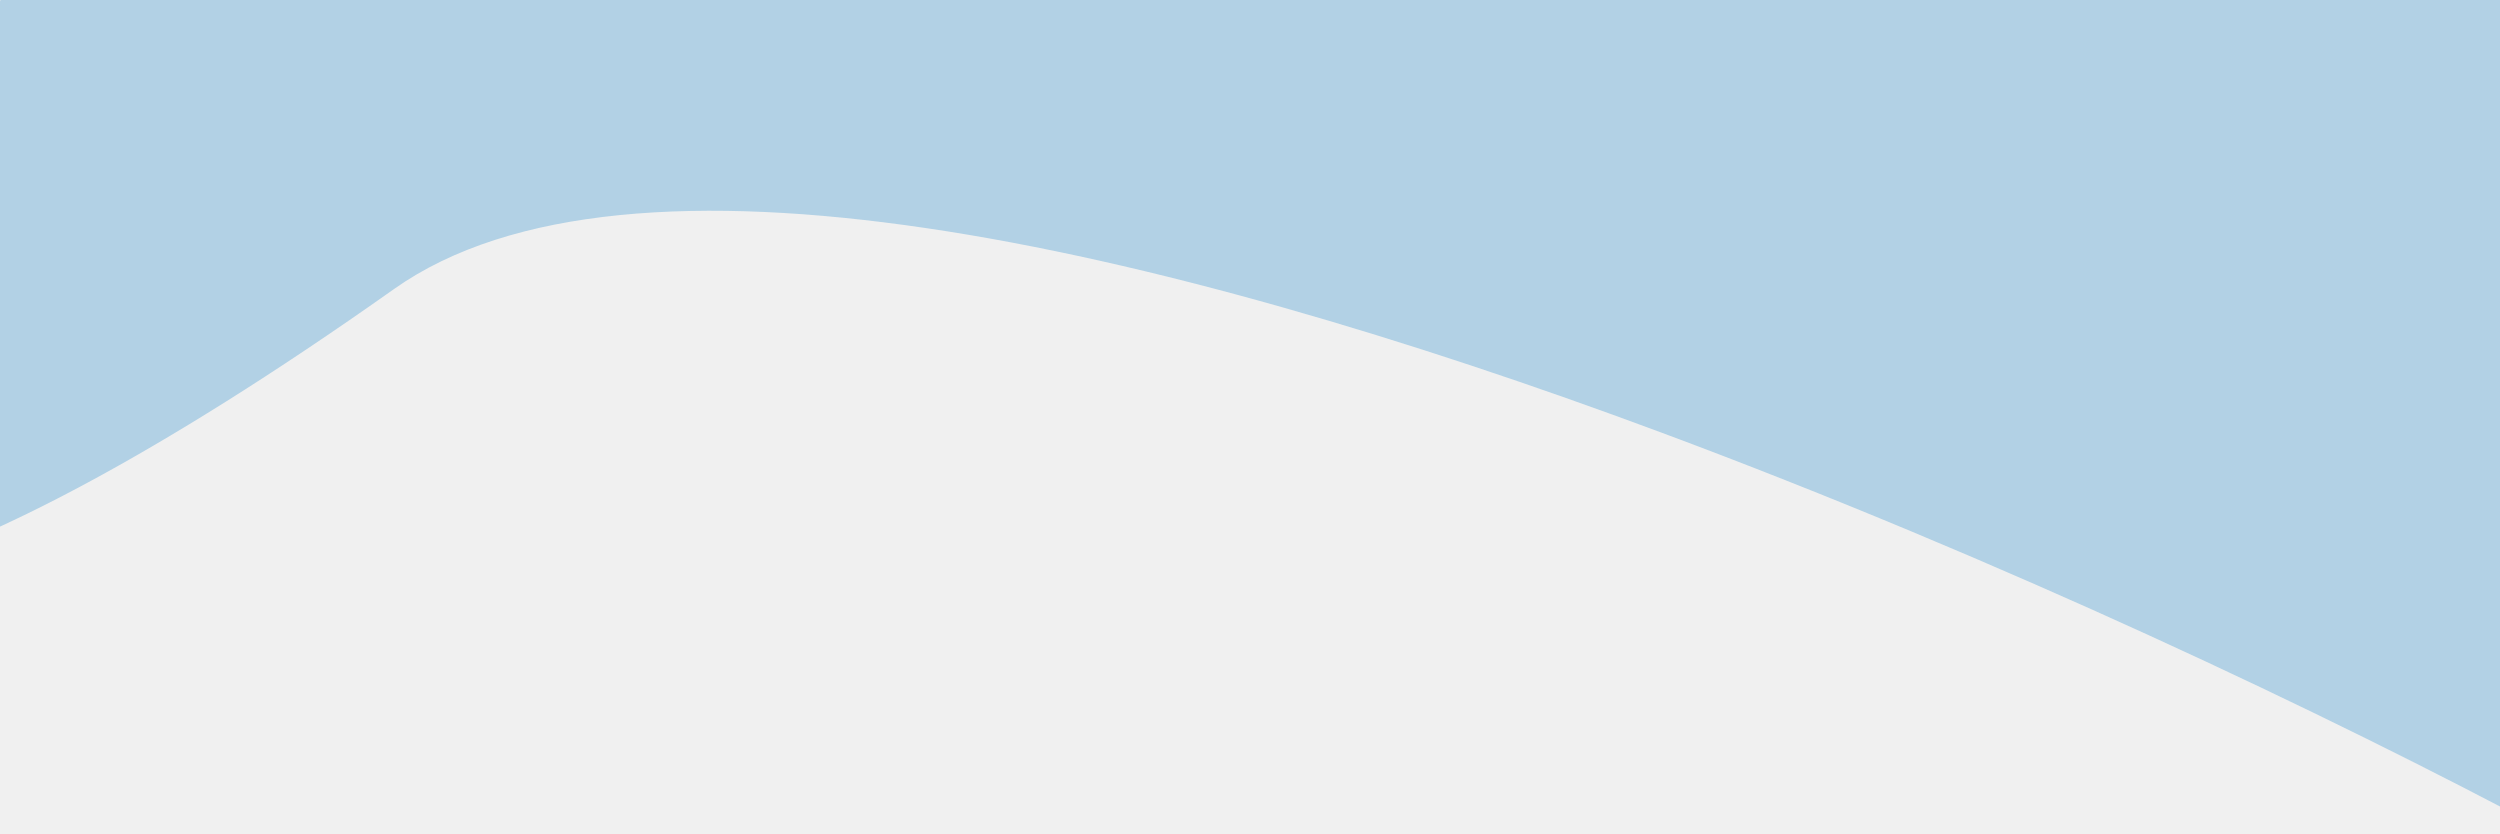
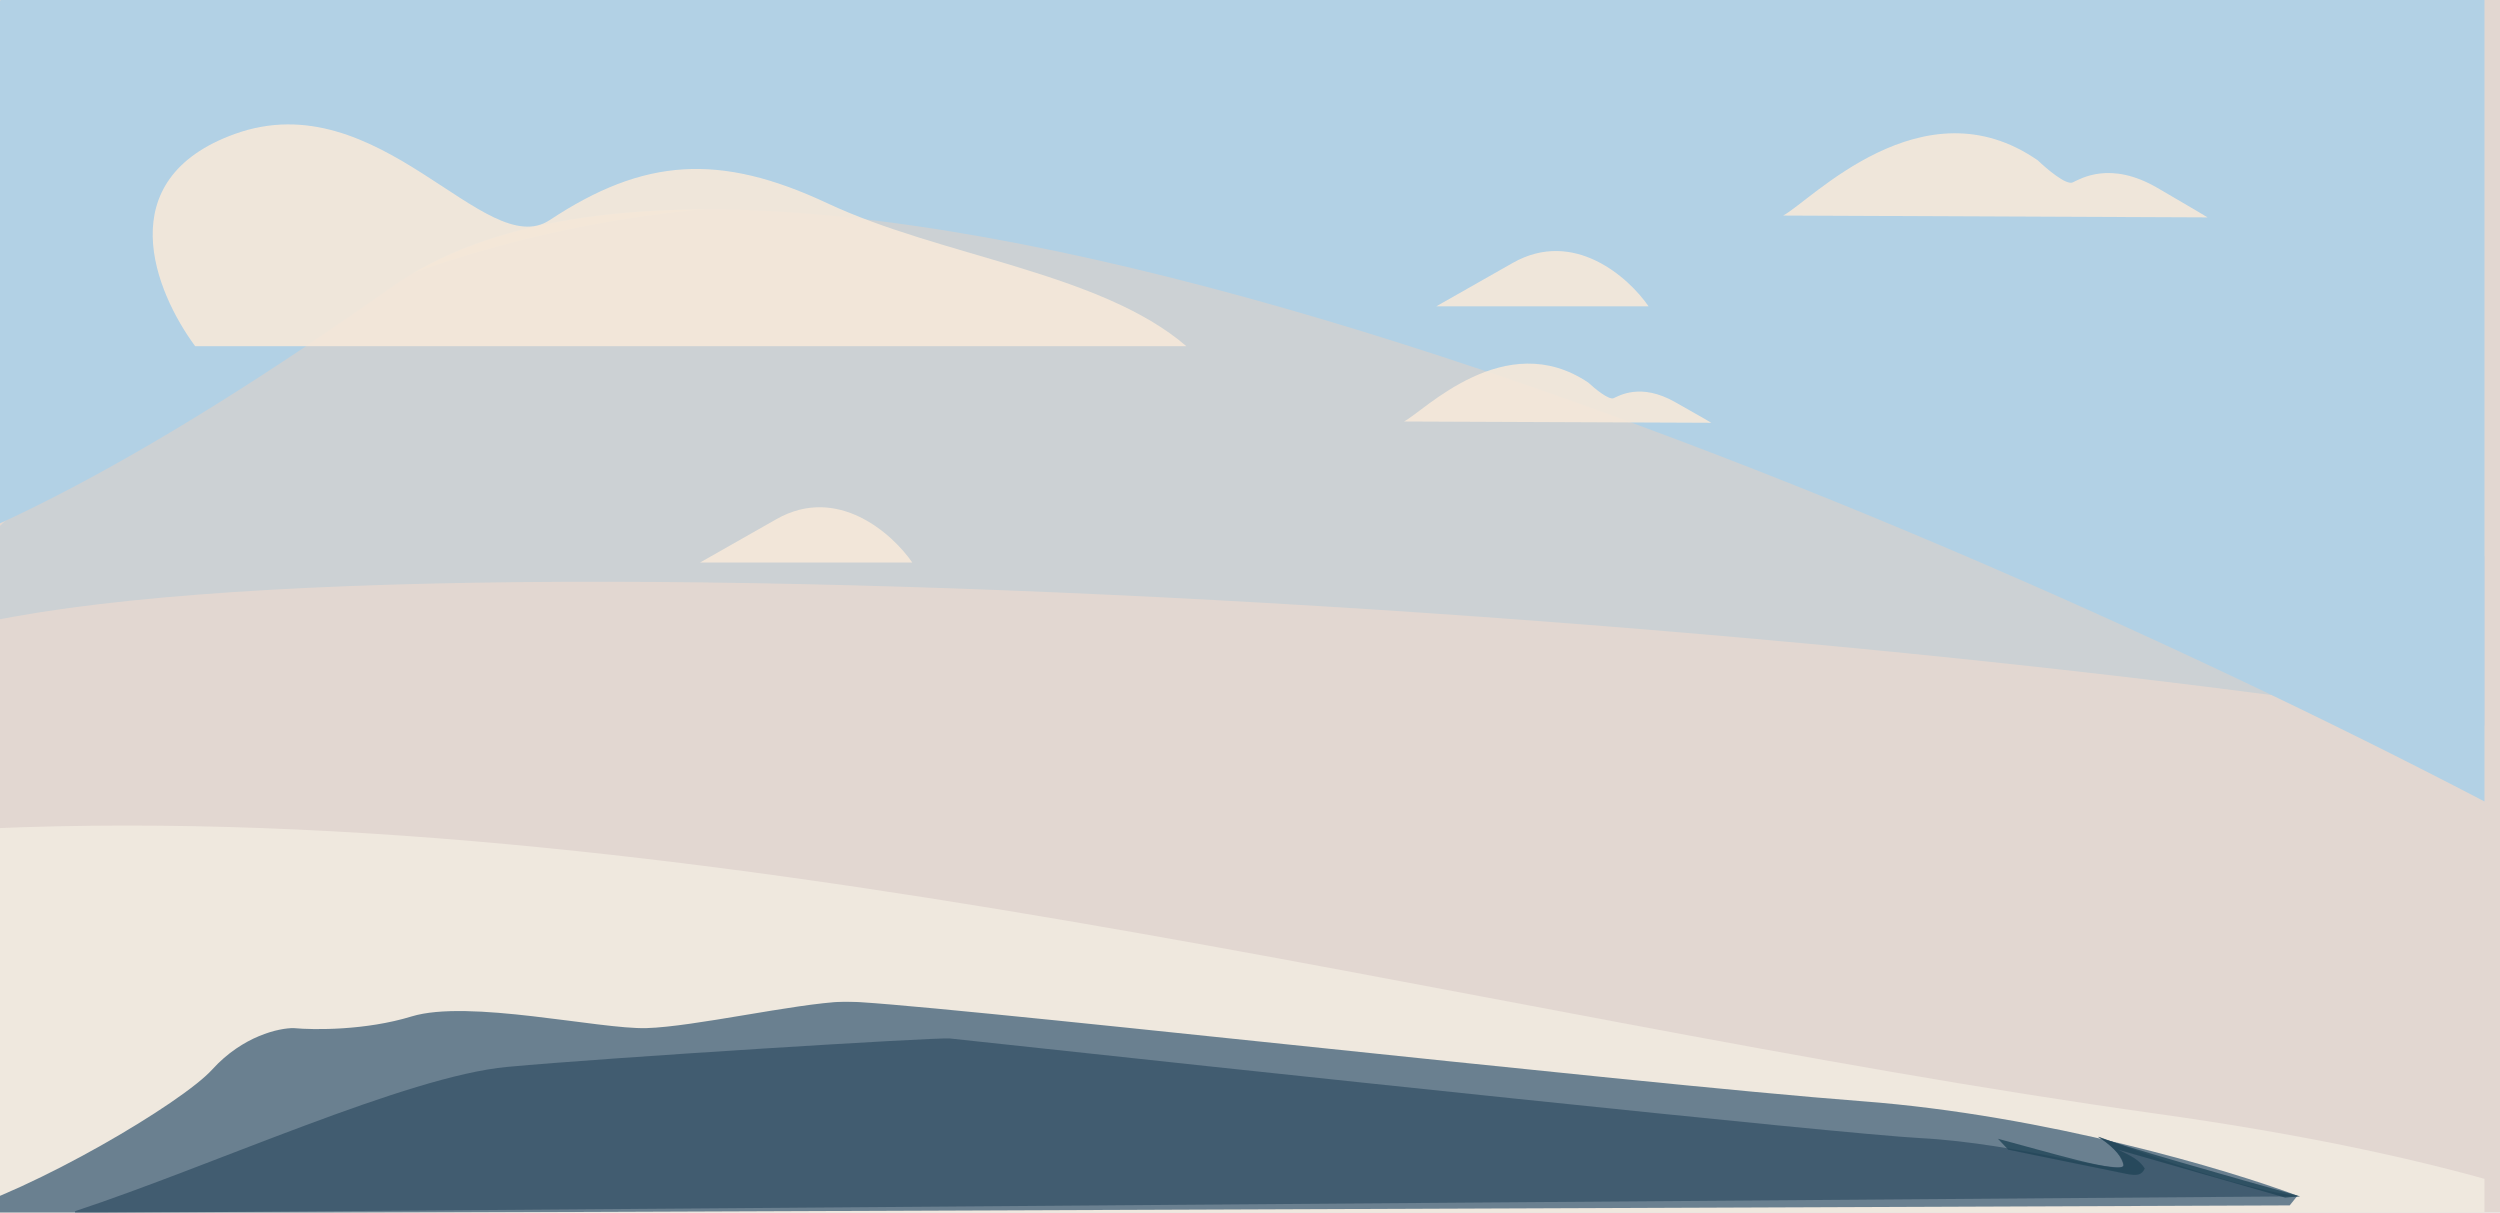
- <svg xmlns="http://www.w3.org/2000/svg" width="1920" height="640" viewBox="0 0 1920 640" fill="none">
-   <g clip-path="url(#clip0_324_8)">
-     <path d="M-180.417 439C-190.417 458 -73.417 488 302.583 222C482.64 94.619 887.742 187.817 1275.5 332.064C1535.52 428.794 1787.75 548.479 1959.08 640L2066.08 5L79.082 -193C-4.084 11.333 -172.417 423.8 -180.417 439Z" fill="#B2D1E5" />
+ <svg xmlns="http://www.w3.org/2000/svg" width="1932" height="937" viewBox="0 0 1932 937" fill="none">
+   <g clip-path="url(#clip0_576_4)">
+     <rect width="1932" height="1080" fill="#E2D7D1" />
+     <g clip-path="url(#clip1_576_4)">
+       <path d="M1029.5 229.426C397.5 5.826 10.667 361.834 -82.5 502.5C155.5 392.9 1466.17 469.593 2070.5 586.927V413.427C1986.83 445.26 1661.5 453.026 1029.5 229.426Z" fill="#CCD1D4" />
+     </g>
+     <g clip-path="url(#clip2_576_4)">
+       <path d="M-35.014 641.545C-482.659 665.969 -197.53 869.538 0.989 968.27L2171.21 1077C2181.54 1029.87 2095 920.6 1666.16 860.611C1130.1 785.625 524.542 611.015 -35.014 641.545Z" fill="#EFE8DE" />
+     </g>
+     <g clip-path="url(#clip3_576_4)">
+       <path d="M302.583 222C603.383 9.2 1532.25 412 1959.08 640L2066.08 5L79.082 -193C-4.084 11.333 -172.417 423.8 -180.417 439C-190.417 458 -73.417 488 302.583 222Z" fill="#B2D1E5" />
+     </g>
+     <g clip-path="url(#clip4_576_4)">
+       <path opacity="0.8" d="M1439 851.026C1581.4 861.826 1722.67 904.192 1775.5 924.026L1769.5 931.525L-39.5 938.5C26.5 919.667 140.4 852.525 164 826.525C187.6 800.525 215.833 794.359 227 794.525C242.667 796.025 282.8 796.325 318 785.525C362 772.025 463 795.525 499.5 794.525C536 793.525 614.5 775.526 652 774.026C689.5 772.526 1261 837.526 1439 851.026Z" fill="#49677D" />
+       <path opacity="0.8" d="M392 824.5C314.4 831.7 164.333 900.833 58 936V937.5L1777.5 924.525C1715.5 917.025 1613 873.525 1622 879.025C1631 884.525 1638 890.525 1641 900.025C1644 909.525 1560.5 883.525 1484 879.525C1422.8 876.325 958.5 826.858 734 802.525C723.333 801.525 469.6 817.3 392 824.5Z" fill="#375368" />
+       <path opacity="0.8" d="M1621.5 878.525C1631.9 883.325 1729.83 911.192 1777.5 924.525L1766 925.525L1637 888.525C1647.75 893.595 1653.37 896.522 1657.5 903.025C1655.1 908.101 1651.82 908.977 1642.5 907.025L1552 888.525L1544 880.025C1578.17 889.025 1641 908.125 1641 900.525C1641 892.925 1628 882.692 1621.5 878.525Z" fill="#214558" />
+     </g>
+     <path d="M150.849 267.565H916.849C850.515 210.398 727.43 198.347 639.349 157.065C556 118 497.5 122 424.849 170.065C374.93 203.09 293.349 63.065 181.349 103.565C84.138 138.717 119.849 225.565 150.849 267.565Z" fill="#F6E9D9" fill-opacity="0.9" />
+     <path d="M705 434.718L541 434.718L600 401.218C647.2 374.418 689.667 412.384 705 434.718Z" fill="#F6E9D9" fill-opacity="0.9" />
+     <path d="M1274 236.718L1110 236.718L1169 203.218C1216.2 176.418 1258.67 214.384 1274 236.718Z" fill="#F6E9D9" fill-opacity="0.9" />
+     <path d="M1227.5 295.725C1163 252.225 1100 318.225 1085 325.725L1322.5 326.725C1322 326.392 1315.7 322.725 1294.5 310.725C1268 295.725 1251.5 305.725 1247 307.725C1243.4 309.325 1232.5 300.392 1227.5 295.725Z" fill="#F6E9D9" fill-opacity="0.9" />
+     <path d="M1574.8 123.932C1485.72 62.095 1398.72 155.917 1378 166.578L1706 168C1705.31 167.526 1696.61 162.314 1667.33 145.255C1630.73 123.932 1607.95 138.148 1601.73 140.991C1596.76 143.265 1581.71 130.566 1574.8 123.932Z" fill="#F6E9D9" fill-opacity="0.9" />
  </g>
  <defs>
-     <clipPath id="clip0_324_8">
+     <clipPath id="clip0_576_4">
+       <rect width="1932" height="937" fill="white" />
+     </clipPath>
+     <clipPath id="clip1_576_4">
+       <rect width="1920" height="430" fill="white" transform="translate(0 157)" />
+     </clipPath>
+     <clipPath id="clip2_576_4">
+       <rect width="1920" height="439" fill="white" transform="translate(0 638)" />
+     </clipPath>
+     <clipPath id="clip3_576_4">
      <rect width="1920" height="640" fill="white" />
+     </clipPath>
+     <clipPath id="clip4_576_4">
+       <rect width="1920" height="165" fill="white" transform="translate(0 774)" />
    </clipPath>
  </defs>
</svg>
